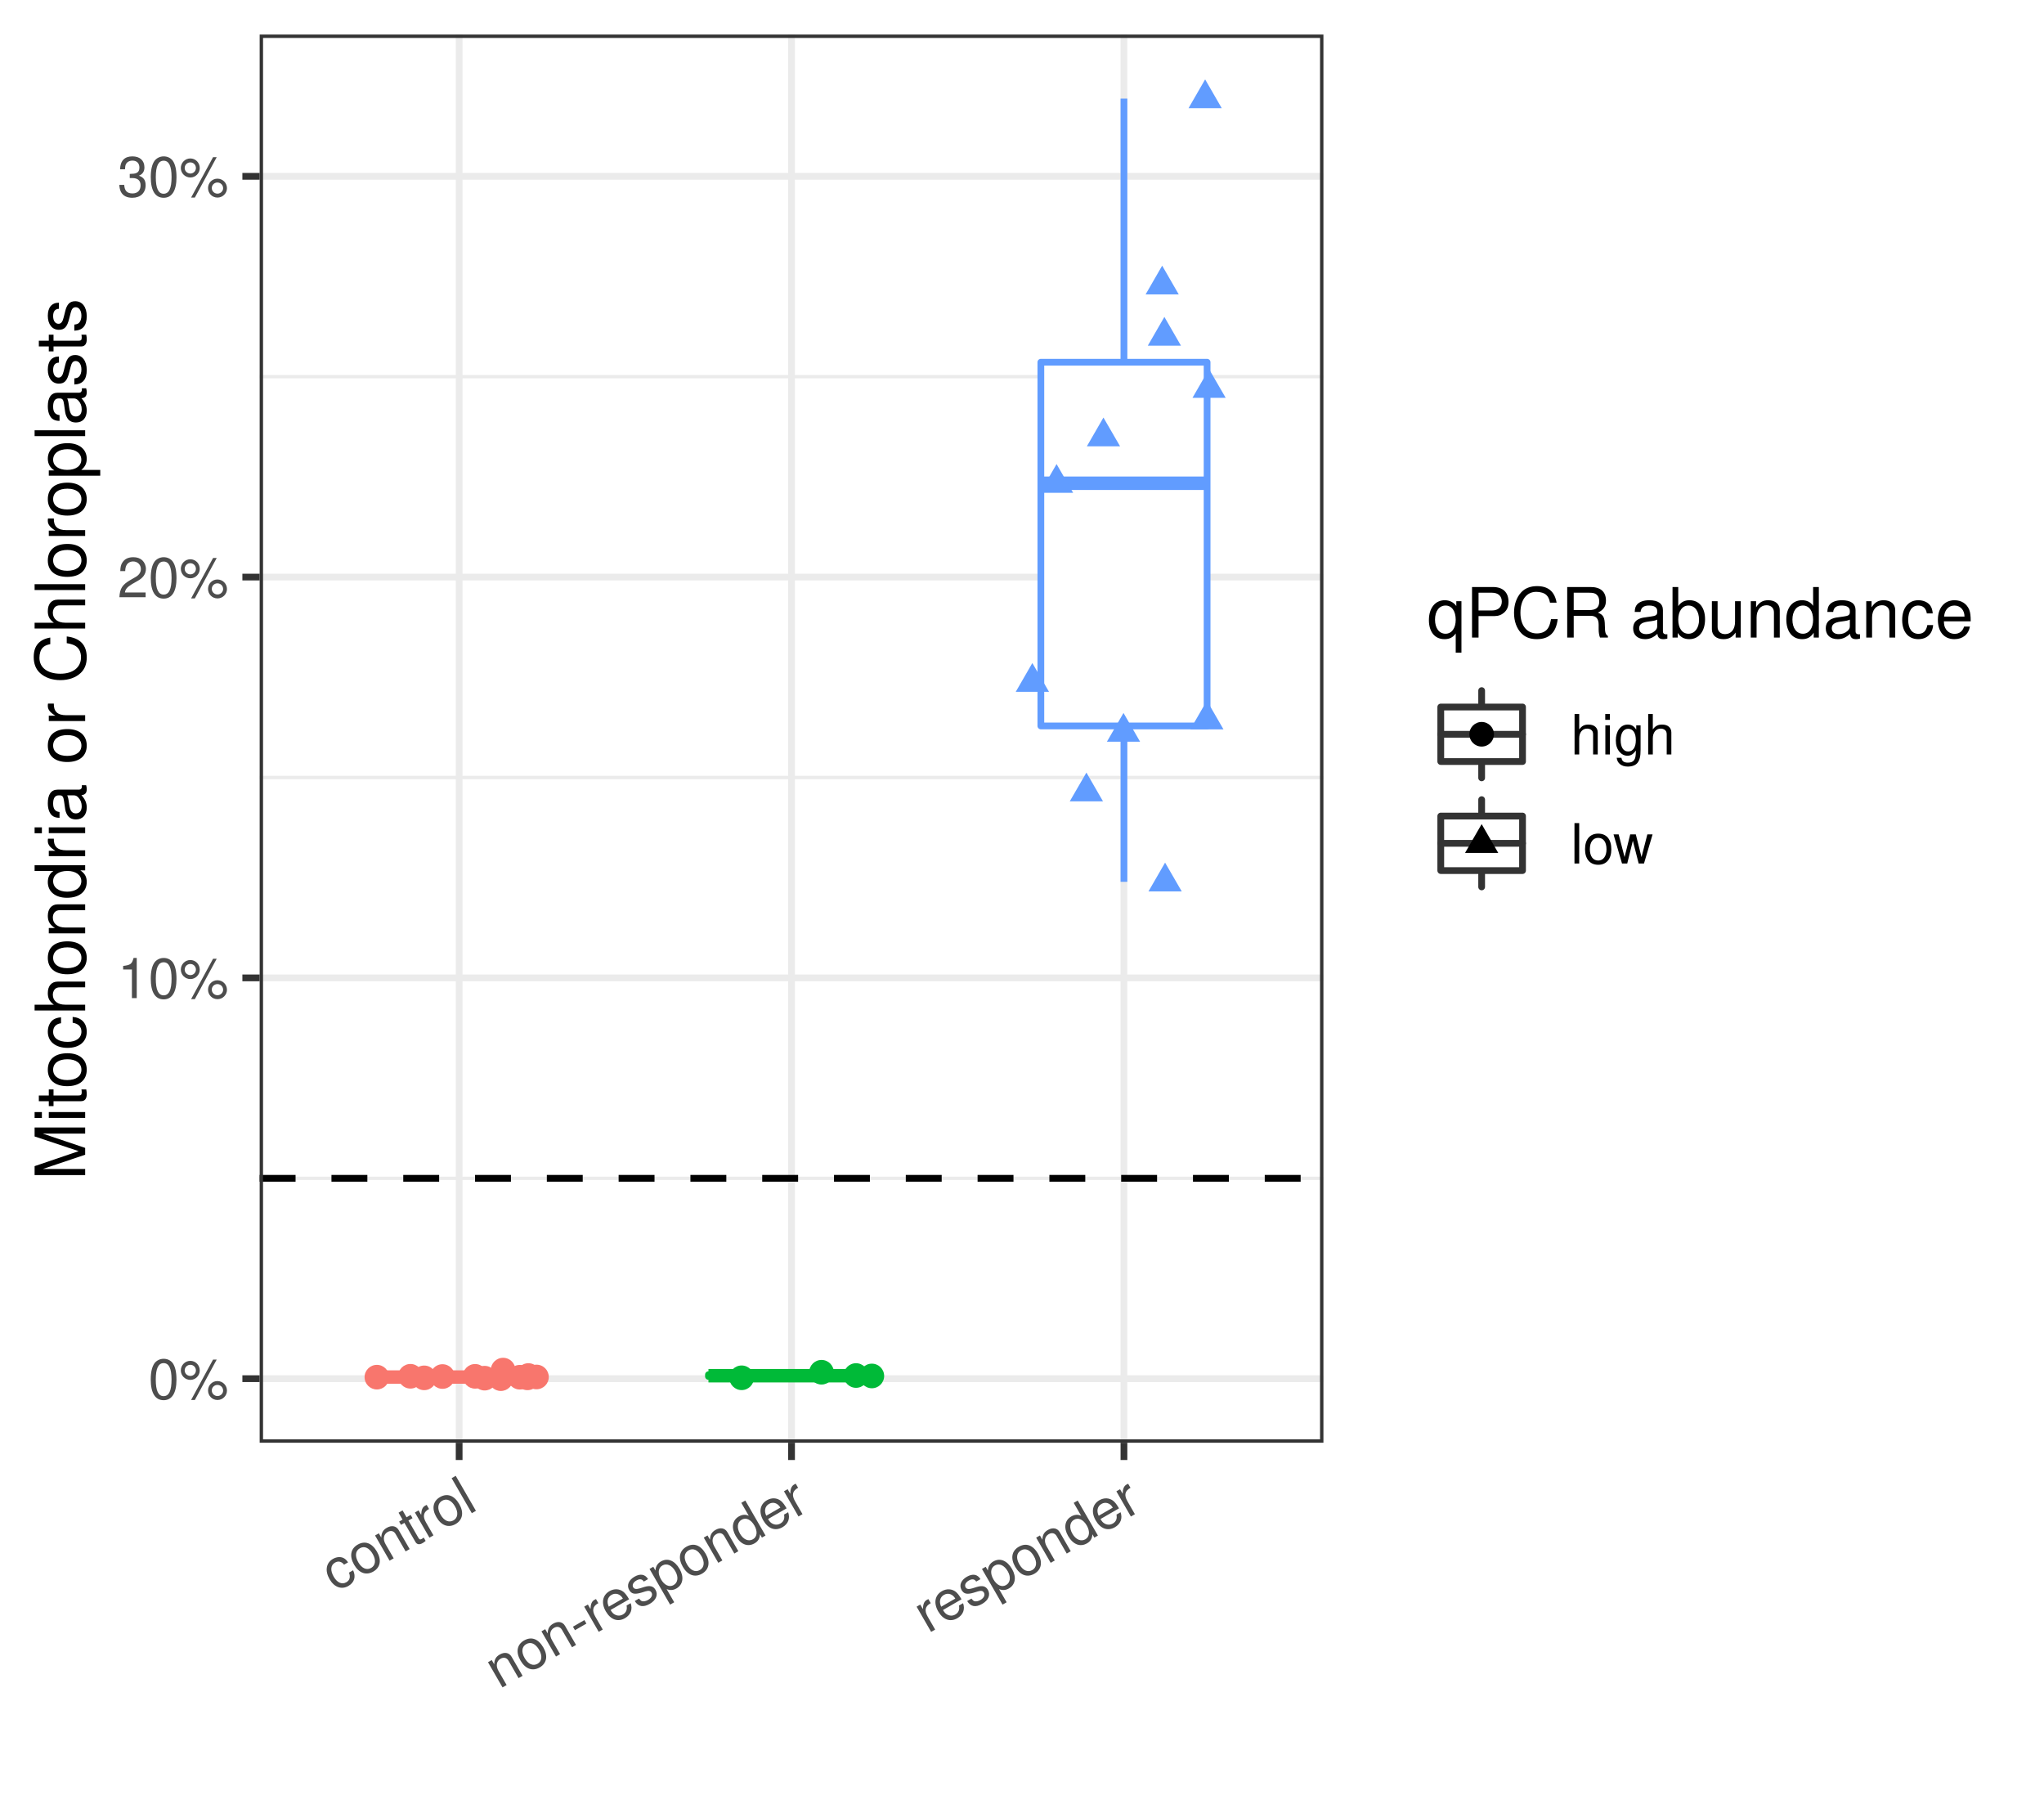
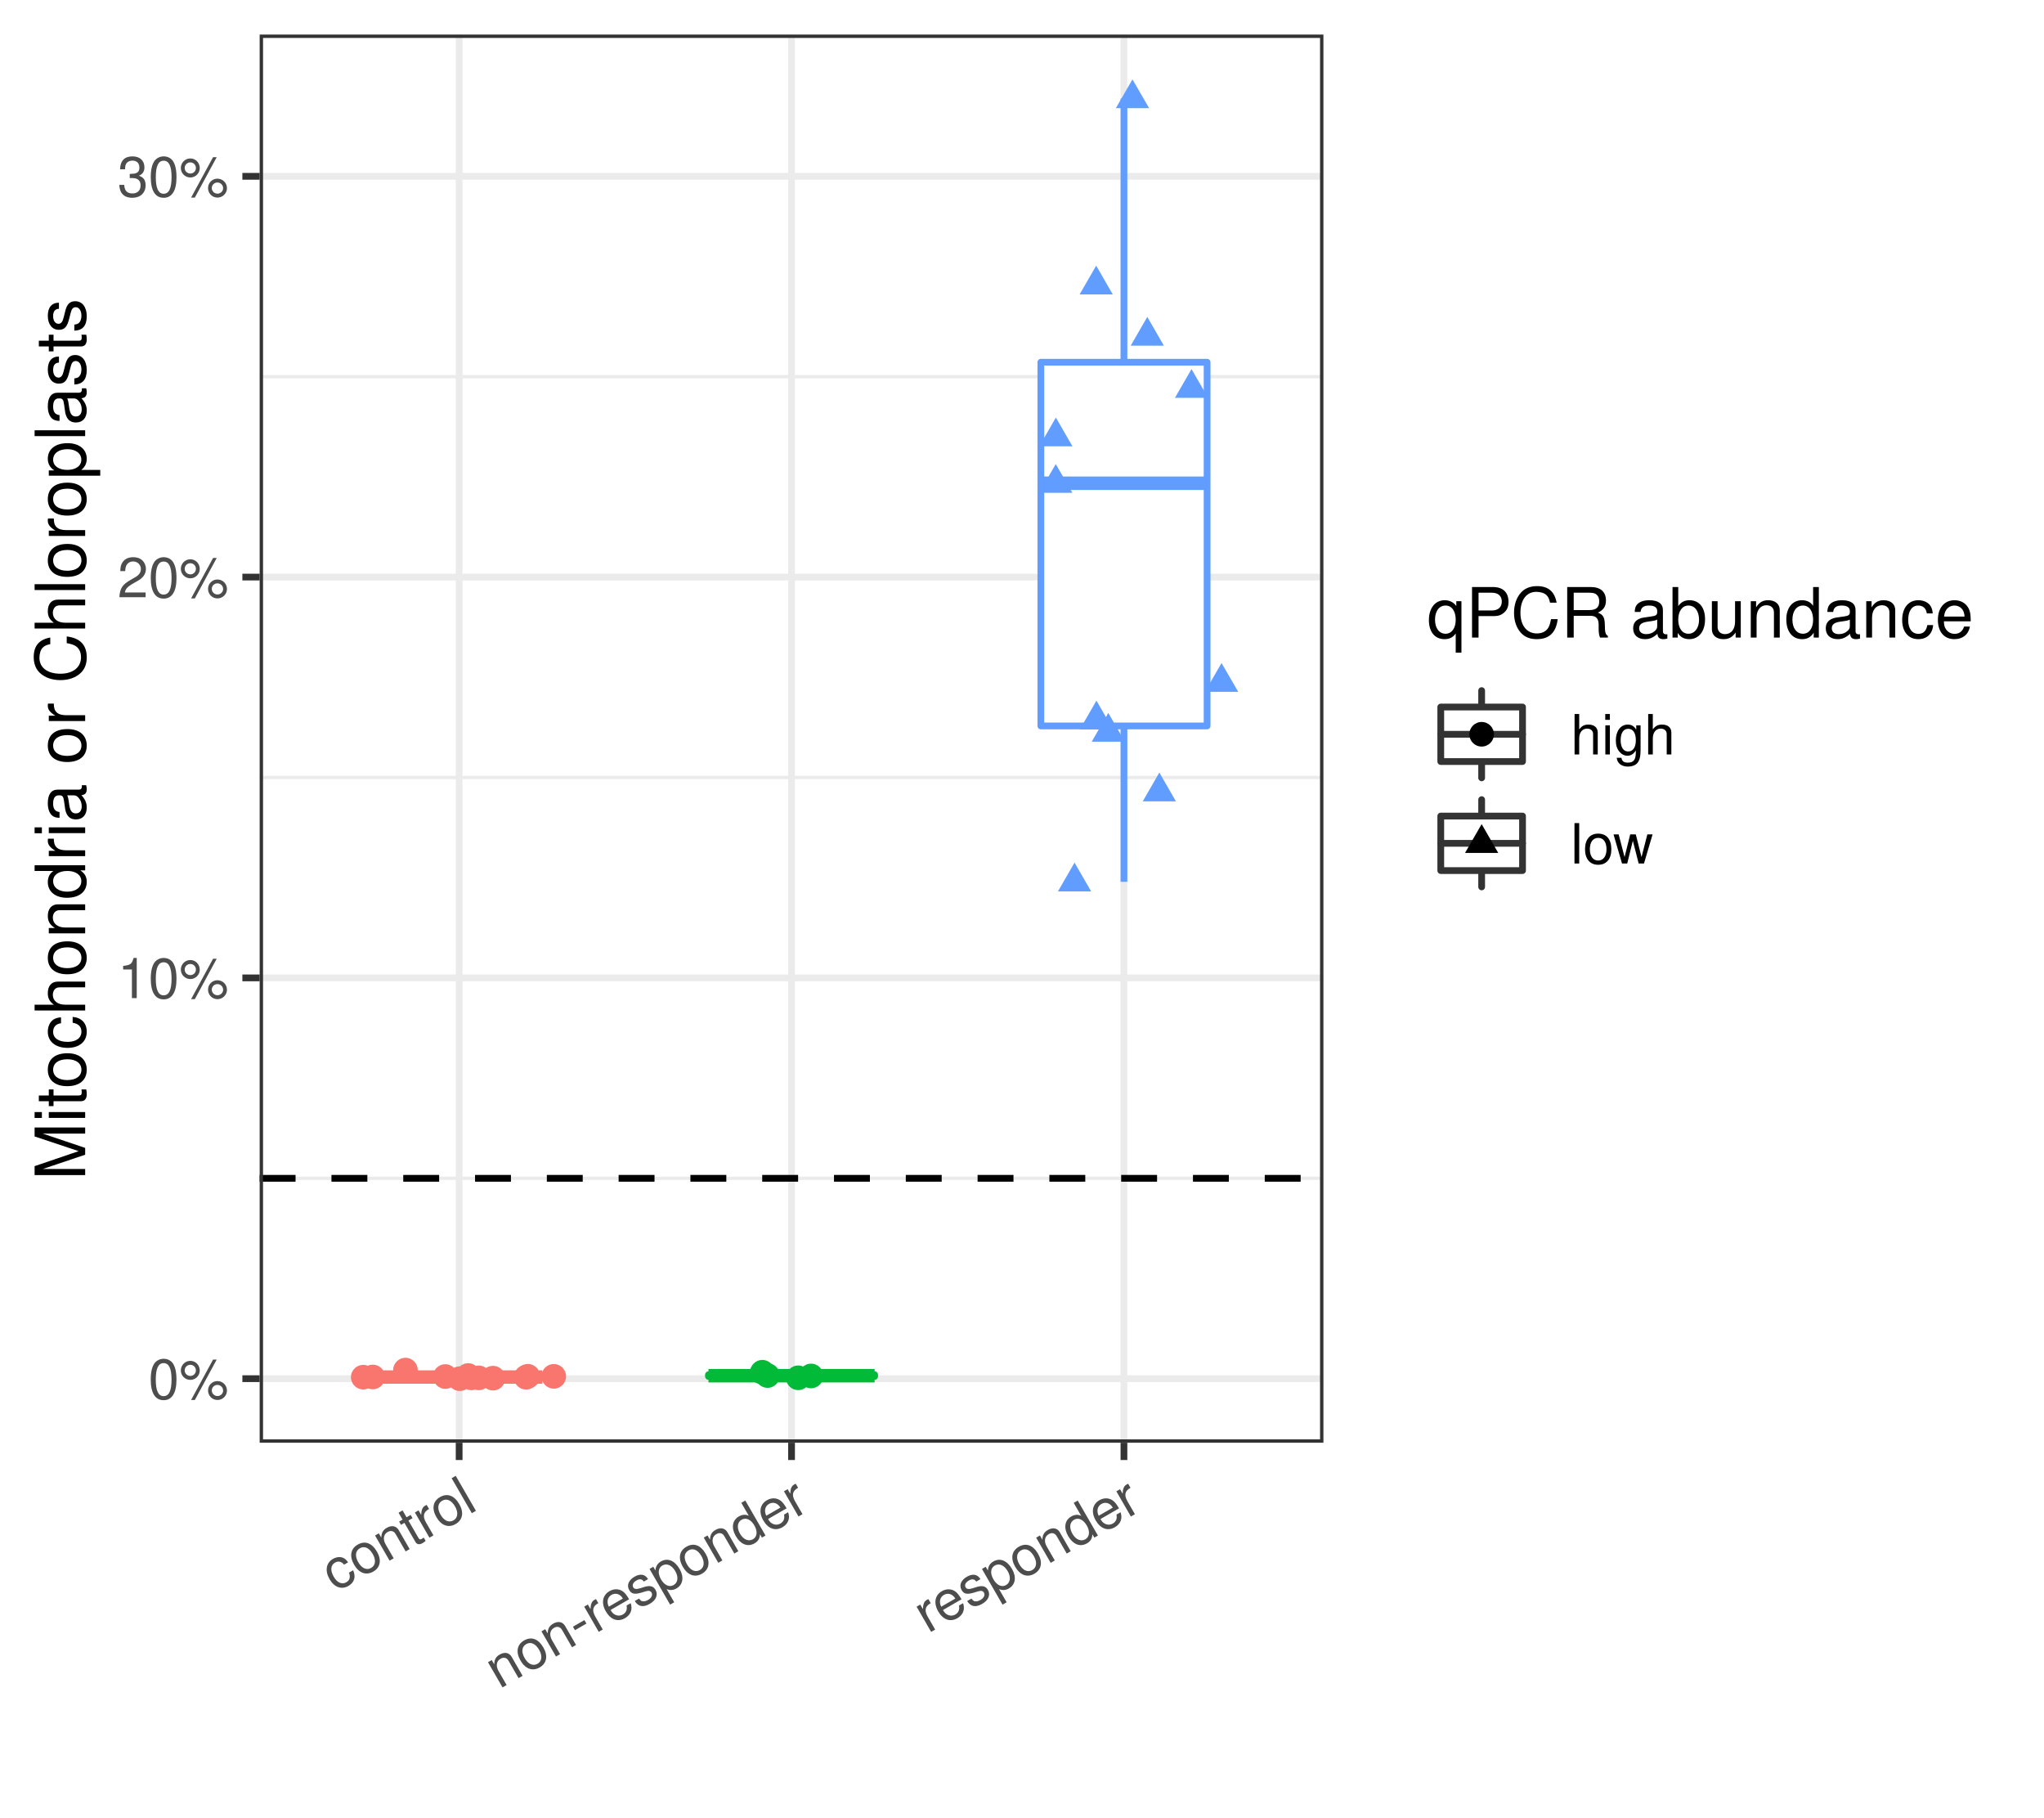
<svg xmlns="http://www.w3.org/2000/svg" viewBox="0 0 324.00 288.00">
  <defs>
    <style type="text/css">
    line, polyline, polygon, path, rect, circle {
      fill: none;
      stroke: #000000;
      stroke-linecap: round;
      stroke-linejoin: round;
      stroke-miterlimit: 10.00;
    }
  </style>
  </defs>
  <rect width="100%" height="100%" style="stroke: none; fill: #FFFFFF;" />
  <rect x="0.00" y="0.00" width="324.00" height="288.00" style="stroke-width: 1.07; stroke: #FFFFFF; fill: #FFFFFF;" />
  <defs>
    <clipPath id="cpNDEuMTZ8MjA5Ljc4fDIyOC42M3w1LjQ4">
      <rect x="41.16" y="5.48" width="168.62" height="223.15" />
    </clipPath>
  </defs>
  <rect x="41.16" y="5.48" width="168.62" height="223.15" style="stroke-width: 1.07; stroke: none; fill: #FFFFFF;" clip-path="url(#cpNDEuMTZ8MjA5Ljc4fDIyOC42M3w1LjQ4)" />
  <polyline points="41.16,186.73 209.78,186.73 " style="stroke-width: 0.53; stroke: #EBEBEB; stroke-linecap: butt;" clip-path="url(#cpNDEuMTZ8MjA5Ljc4fDIyOC42M3w1LjQ4)" />
  <polyline points="41.16,123.21 209.78,123.21 " style="stroke-width: 0.53; stroke: #EBEBEB; stroke-linecap: butt;" clip-path="url(#cpNDEuMTZ8MjA5Ljc4fDIyOC42M3w1LjQ4)" />
  <polyline points="41.16,59.69 209.78,59.69 " style="stroke-width: 0.53; stroke: #EBEBEB; stroke-linecap: butt;" clip-path="url(#cpNDEuMTZ8MjA5Ljc4fDIyOC42M3w1LjQ4)" />
  <polyline points="41.16,218.48 209.78,218.48 " style="stroke-width: 1.07; stroke: #EBEBEB; stroke-linecap: butt;" clip-path="url(#cpNDEuMTZ8MjA5Ljc4fDIyOC42M3w1LjQ4)" />
  <polyline points="41.16,154.97 209.78,154.97 " style="stroke-width: 1.07; stroke: #EBEBEB; stroke-linecap: butt;" clip-path="url(#cpNDEuMTZ8MjA5Ljc4fDIyOC42M3w1LjQ4)" />
  <polyline points="41.16,91.45 209.78,91.45 " style="stroke-width: 1.07; stroke: #EBEBEB; stroke-linecap: butt;" clip-path="url(#cpNDEuMTZ8MjA5Ljc4fDIyOC42M3w1LjQ4)" />
  <polyline points="41.16,27.94 209.78,27.94 " style="stroke-width: 1.07; stroke: #EBEBEB; stroke-linecap: butt;" clip-path="url(#cpNDEuMTZ8MjA5Ljc4fDIyOC42M3w1LjQ4)" />
  <polyline points="72.78,228.63 72.78,5.48 " style="stroke-width: 1.07; stroke: #EBEBEB; stroke-linecap: butt;" clip-path="url(#cpNDEuMTZ8MjA5Ljc4fDIyOC42M3w1LjQ4)" />
  <polyline points="125.47,228.63 125.47,5.48 " style="stroke-width: 1.07; stroke: #EBEBEB; stroke-linecap: butt;" clip-path="url(#cpNDEuMTZ8MjA5Ljc4fDIyOC42M3w1LjQ4)" />
  <polyline points="178.16,228.63 178.16,5.48 " style="stroke-width: 1.07; stroke: #EBEBEB; stroke-linecap: butt;" clip-path="url(#cpNDEuMTZ8MjA5Ljc4fDIyOC42M3w1LjQ4)" />
  <circle cx="72.78" cy="217.12" r="1.95" style="stroke-width: 0.71; stroke: none;" clip-path="url(#cpNDEuMTZ8MjA5Ljc4fDIyOC42M3w1LjQ4)" />
  <line x1="72.78" y1="218.11" x2="72.78" y2="217.98" style="stroke-width: 1.07; stroke: #F8766D; stroke-linecap: butt;" clip-path="url(#cpNDEuMTZ8MjA5Ljc4fDIyOC42M3w1LjQ4)" />
  <line x1="72.78" y1="218.35" x2="72.78" y2="218.48" style="stroke-width: 1.07; stroke: #F8766D; stroke-linecap: butt;" clip-path="url(#cpNDEuMTZ8MjA5Ljc4fDIyOC42M3w1LjQ4)" />
  <polygon points="59.60,218.11 59.60,218.35 85.95,218.35 85.95,218.11 59.60,218.11 " style="stroke-width: 1.07; stroke: #F8766D; fill: #FFFFFF;" clip-path="url(#cpNDEuMTZ8MjA5Ljc4fDIyOC42M3w1LjQ4)" />
  <line x1="59.60" y1="218.22" x2="85.95" y2="218.22" style="stroke-width: 2.13; stroke: #F8766D; stroke-linecap: butt;" clip-path="url(#cpNDEuMTZ8MjA5Ljc4fDIyOC42M3w1LjQ4)" />
  <line x1="125.47" y1="217.85" x2="125.47" y2="217.46" style="stroke-width: 1.07; stroke: #00BA38; stroke-linecap: butt;" clip-path="url(#cpNDEuMTZ8MjA5Ljc4fDIyOC42M3w1LjQ4)" />
  <line x1="125.47" y1="218.12" x2="125.47" y2="218.34" style="stroke-width: 1.07; stroke: #00BA38; stroke-linecap: butt;" clip-path="url(#cpNDEuMTZ8MjA5Ljc4fDIyOC42M3w1LjQ4)" />
  <polygon points="112.30,217.85 112.30,218.12 138.64,218.12 138.64,217.85 112.30,217.85 " style="stroke-width: 1.07; stroke: #00BA38; fill: #FFFFFF;" clip-path="url(#cpNDEuMTZ8MjA5Ljc4fDIyOC42M3w1LjQ4)" />
  <line x1="112.30" y1="218.01" x2="138.64" y2="218.01" style="stroke-width: 2.13; stroke: #00BA38; stroke-linecap: butt;" clip-path="url(#cpNDEuMTZ8MjA5Ljc4fDIyOC42M3w1LjQ4)" />
  <line x1="178.16" y1="57.40" x2="178.16" y2="15.62" style="stroke-width: 1.07; stroke: #619CFF; stroke-linecap: butt;" clip-path="url(#cpNDEuMTZ8MjA5Ljc4fDIyOC42M3w1LjQ4)" />
  <line x1="178.16" y1="115.04" x2="178.16" y2="139.74" style="stroke-width: 1.07; stroke: #619CFF; stroke-linecap: butt;" clip-path="url(#cpNDEuMTZ8MjA5Ljc4fDIyOC42M3w1LjQ4)" />
  <polygon points="164.99,57.40 164.99,115.04 191.34,115.04 191.34,57.40 164.99,57.40 " style="stroke-width: 1.07; stroke: #619CFF; fill: #FFFFFF;" clip-path="url(#cpNDEuMTZ8MjA5Ljc4fDIyOC42M3w1LjQ4)" />
  <line x1="164.99" y1="76.58" x2="191.34" y2="76.58" style="stroke-width: 2.13; stroke: #619CFF; stroke-linecap: butt;" clip-path="url(#cpNDEuMTZ8MjA5Ljc4fDIyOC42M3w1LjQ4)" />
-   <polygon points="178.09,112.98 180.72,117.54 175.46,117.54 " style="stroke-width: 0.71; stroke: none; fill: #619CFF;" clip-path="url(#cpNDEuMTZ8MjA5Ljc4fDIyOC42M3w1LjQ4)" />
-   <polygon points="174.91,66.17 177.55,70.73 172.28,70.73 " style="stroke-width: 0.71; stroke: none; fill: #619CFF;" clip-path="url(#cpNDEuMTZ8MjA5Ljc4fDIyOC42M3w1LjQ4)" />
-   <polygon points="184.22,42.10 186.85,46.66 181.59,46.66 " style="stroke-width: 0.71; stroke: none; fill: #619CFF;" clip-path="url(#cpNDEuMTZ8MjA5Ljc4fDIyOC42M3w1LjQ4)" />
-   <circle cx="138.20" cy="218.05" r="1.95" style="stroke-width: 0.71; stroke: none; fill: #00BA38;" clip-path="url(#cpNDEuMTZ8MjA5Ljc4fDIyOC42M3w1LjQ4)" />
-   <circle cx="130.22" cy="217.46" r="1.95" style="stroke-width: 0.71; stroke: none; fill: #00BA38;" clip-path="url(#cpNDEuMTZ8MjA5Ljc4fDIyOC42M3w1LjQ4)" />
-   <polygon points="184.68,136.70 187.32,141.26 182.05,141.26 " style="stroke-width: 0.71; stroke: none; fill: #619CFF;" clip-path="url(#cpNDEuMTZ8MjA5Ljc4fDIyOC42M3w1LjQ4)" />
-   <polygon points="184.57,50.22 187.20,54.78 181.94,54.78 " style="stroke-width: 0.71; stroke: none; fill: #619CFF;" clip-path="url(#cpNDEuMTZ8MjA5Ljc4fDIyOC42M3w1LjQ4)" />
-   <polygon points="191.65,58.49 194.29,63.05 189.02,63.05 " style="stroke-width: 0.71; stroke: none; fill: #619CFF;" clip-path="url(#cpNDEuMTZ8MjA5Ljc4fDIyOC42M3w1LjQ4)" />
-   <circle cx="75.31" cy="218.11" r="1.95" style="stroke-width: 0.71; stroke: none; fill: #F8766D;" clip-path="url(#cpNDEuMTZ8MjA5Ljc4fDIyOC42M3w1LjQ4)" />
-   <circle cx="59.74" cy="218.24" r="1.95" style="stroke-width: 0.71; stroke: none; fill: #F8766D;" clip-path="url(#cpNDEuMTZ8MjA5Ljc4fDIyOC42M3w1LjQ4)" />
-   <circle cx="83.61" cy="218.35" r="1.95" style="stroke-width: 0.71; stroke: none; fill: #F8766D;" clip-path="url(#cpNDEuMTZ8MjA5Ljc4fDIyOC42M3w1LjQ4)" />
-   <circle cx="70.14" cy="218.14" r="1.95" style="stroke-width: 0.71; stroke: none; fill: #F8766D;" clip-path="url(#cpNDEuMTZ8MjA5Ljc4fDIyOC42M3w1LjQ4)" />
-   <circle cx="85.04" cy="218.21" r="1.95" style="stroke-width: 0.71; stroke: none; fill: #F8766D;" clip-path="url(#cpNDEuMTZ8MjA5Ljc4fDIyOC42M3w1LjQ4)" />
-   <circle cx="67.24" cy="218.35" r="1.95" style="stroke-width: 0.71; stroke: none; fill: #F8766D;" clip-path="url(#cpNDEuMTZ8MjA5Ljc4fDIyOC42M3w1LjQ4)" />
-   <polygon points="191.31,111.03 193.94,115.59 188.68,115.59 " style="stroke-width: 0.71; stroke: none; fill: #619CFF;" clip-path="url(#cpNDEuMTZ8MjA5Ljc4fDIyOC42M3w1LjQ4)" />
-   <polygon points="167.48,73.54 170.11,78.10 164.85,78.10 " style="stroke-width: 0.71; stroke: none; fill: #619CFF;" clip-path="url(#cpNDEuMTZ8MjA5Ljc4fDIyOC42M3w1LjQ4)" />
-   <polygon points="191.03,12.58 193.66,17.14 188.40,17.14 " style="stroke-width: 0.71; stroke: none; fill: #619CFF;" clip-path="url(#cpNDEuMTZ8MjA5Ljc4fDIyOC42M3w1LjQ4)" />
-   <polygon points="163.64,105.07 166.28,109.63 161.01,109.63 " style="stroke-width: 0.71; stroke: none; fill: #619CFF;" clip-path="url(#cpNDEuMTZ8MjA5Ljc4fDIyOC42M3w1LjQ4)" />
-   <circle cx="135.69" cy="217.98" r="1.95" style="stroke-width: 0.71; stroke: none; fill: #00BA38;" clip-path="url(#cpNDEuMTZ8MjA5Ljc4fDIyOC42M3w1LjQ4)" />
-   <circle cx="117.56" cy="218.34" r="1.95" style="stroke-width: 0.71; stroke: none; fill: #00BA38;" clip-path="url(#cpNDEuMTZ8MjA5Ljc4fDIyOC42M3w1LjQ4)" />
-   <polygon points="172.21,122.43 174.84,126.99 169.57,126.99 " style="stroke-width: 0.71; stroke: none; fill: #619CFF;" clip-path="url(#cpNDEuMTZ8MjA5Ljc4fDIyOC42M3w1LjQ4)" />
-   <circle cx="83.76" cy="217.98" r="1.95" style="stroke-width: 0.71; stroke: none; fill: #F8766D;" clip-path="url(#cpNDEuMTZ8MjA5Ljc4fDIyOC42M3w1LjQ4)" />
-   <circle cx="79.75" cy="217.12" r="1.95" style="stroke-width: 0.71; stroke: none; fill: #F8766D;" clip-path="url(#cpNDEuMTZ8MjA5Ljc4fDIyOC42M3w1LjQ4)" />
-   <circle cx="65.06" cy="218.10" r="1.95" style="stroke-width: 0.71; stroke: none; fill: #F8766D;" clip-path="url(#cpNDEuMTZ8MjA5Ljc4fDIyOC42M3w1LjQ4)" />
-   <circle cx="82.40" cy="218.25" r="1.95" style="stroke-width: 0.71; stroke: none; fill: #F8766D;" clip-path="url(#cpNDEuMTZ8MjA5Ljc4fDIyOC42M3w1LjQ4)" />
-   <circle cx="79.39" cy="218.48" r="1.95" style="stroke-width: 0.71; stroke: none; fill: #F8766D;" clip-path="url(#cpNDEuMTZ8MjA5Ljc4fDIyOC42M3w1LjQ4)" />
-   <circle cx="76.82" cy="218.40" r="1.95" style="stroke-width: 0.71; stroke: none; fill: #F8766D;" clip-path="url(#cpNDEuMTZ8MjA5Ljc4fDIyOC42M3w1LjQ4)" />
+   <polygon points="175.68,112.98 178.31,117.54 173.05,117.54 " style="stroke-width: 0.71; stroke: none; fill: #619CFF;" clip-path="url(#cpNDEuMTZ8MjA5Ljc4fDIyOC42M3w1LjQ4)" />
+   <polygon points="167.37,66.17 170.00,70.73 164.74,70.73 " style="stroke-width: 0.71; stroke: none; fill: #619CFF;" clip-path="url(#cpNDEuMTZ8MjA5Ljc4fDIyOC42M3w1LjQ4)" />
+   <polygon points="173.76,42.10 176.39,46.66 171.13,46.66 " style="stroke-width: 0.71; stroke: none; fill: #619CFF;" clip-path="url(#cpNDEuMTZ8MjA5Ljc4fDIyOC42M3w1LjQ4)" />
+   <circle cx="128.56" cy="218.05" r="1.95" style="stroke-width: 0.71; stroke: none; fill: #00BA38;" clip-path="url(#cpNDEuMTZ8MjA5Ljc4fDIyOC42M3w1LjQ4)" />
+   <circle cx="120.84" cy="217.46" r="1.95" style="stroke-width: 0.71; stroke: none; fill: #00BA38;" clip-path="url(#cpNDEuMTZ8MjA5Ljc4fDIyOC42M3w1LjQ4)" />
+   <polygon points="170.33,136.70 172.96,141.26 167.70,141.26 " style="stroke-width: 0.71; stroke: none; fill: #619CFF;" clip-path="url(#cpNDEuMTZ8MjA5Ljc4fDIyOC42M3w1LjQ4)" />
+   <polygon points="181.86,50.22 184.49,54.78 179.23,54.78 " style="stroke-width: 0.71; stroke: none; fill: #619CFF;" clip-path="url(#cpNDEuMTZ8MjA5Ljc4fDIyOC42M3w1LjQ4)" />
+   <polygon points="188.87,58.49 191.50,63.05 186.24,63.05 " style="stroke-width: 0.71; stroke: none; fill: #619CFF;" clip-path="url(#cpNDEuMTZ8MjA5Ljc4fDIyOC42M3w1LjQ4)" />
+   <circle cx="87.78" cy="218.11" r="1.95" style="stroke-width: 0.71; stroke: none; fill: #F8766D;" clip-path="url(#cpNDEuMTZ8MjA5Ljc4fDIyOC42M3w1LjQ4)" />
+   <circle cx="57.58" cy="218.24" r="1.95" style="stroke-width: 0.71; stroke: none; fill: #F8766D;" clip-path="url(#cpNDEuMTZ8MjA5Ljc4fDIyOC42M3w1LjQ4)" />
+   <circle cx="75.89" cy="218.35" r="1.95" style="stroke-width: 0.71; stroke: none; fill: #F8766D;" clip-path="url(#cpNDEuMTZ8MjA5Ljc4fDIyOC42M3w1LjQ4)" />
+   <circle cx="70.59" cy="218.14" r="1.95" style="stroke-width: 0.71; stroke: none; fill: #F8766D;" clip-path="url(#cpNDEuMTZ8MjA5Ljc4fDIyOC42M3w1LjQ4)" />
+   <circle cx="59.09" cy="218.21" r="1.95" style="stroke-width: 0.71; stroke: none; fill: #F8766D;" clip-path="url(#cpNDEuMTZ8MjA5Ljc4fDIyOC42M3w1LjQ4)" />
+   <circle cx="74.73" cy="218.35" r="1.95" style="stroke-width: 0.71; stroke: none; fill: #F8766D;" clip-path="url(#cpNDEuMTZ8MjA5Ljc4fDIyOC42M3w1LjQ4)" />
+   <polygon points="173.80,111.03 176.44,115.59 171.17,115.59 " style="stroke-width: 0.71; stroke: none; fill: #619CFF;" clip-path="url(#cpNDEuMTZ8MjA5Ljc4fDIyOC42M3w1LjQ4)" />
+   <polygon points="167.35,73.54 169.98,78.10 164.71,78.10 " style="stroke-width: 0.71; stroke: none; fill: #619CFF;" clip-path="url(#cpNDEuMTZ8MjA5Ljc4fDIyOC42M3w1LjQ4)" />
+   <polygon points="179.51,12.58 182.15,17.14 176.88,17.14 " style="stroke-width: 0.71; stroke: none; fill: #619CFF;" clip-path="url(#cpNDEuMTZ8MjA5Ljc4fDIyOC42M3w1LjQ4)" />
+   <polygon points="193.63,105.07 196.27,109.63 191.00,109.63 " style="stroke-width: 0.71; stroke: none; fill: #619CFF;" clip-path="url(#cpNDEuMTZ8MjA5Ljc4fDIyOC42M3w1LjQ4)" />
+   <circle cx="121.66" cy="217.98" r="1.95" style="stroke-width: 0.71; stroke: none; fill: #00BA38;" clip-path="url(#cpNDEuMTZ8MjA5Ljc4fDIyOC42M3w1LjQ4)" />
+   <circle cx="126.53" cy="218.34" r="1.95" style="stroke-width: 0.71; stroke: none; fill: #00BA38;" clip-path="url(#cpNDEuMTZ8MjA5Ljc4fDIyOC42M3w1LjQ4)" />
+   <polygon points="183.77,122.43 186.40,126.99 181.14,126.99 " style="stroke-width: 0.71; stroke: none; fill: #619CFF;" clip-path="url(#cpNDEuMTZ8MjA5Ljc4fDIyOC42M3w1LjQ4)" />
+   <circle cx="74.21" cy="217.98" r="1.95" style="stroke-width: 0.71; stroke: none; fill: #F8766D;" clip-path="url(#cpNDEuMTZ8MjA5Ljc4fDIyOC42M3w1LjQ4)" />
+   <circle cx="64.27" cy="217.12" r="1.95" style="stroke-width: 0.71; stroke: none; fill: #F8766D;" clip-path="url(#cpNDEuMTZ8MjA5Ljc4fDIyOC42M3w1LjQ4)" />
+   <circle cx="83.66" cy="218.10" r="1.95" style="stroke-width: 0.71; stroke: none; fill: #F8766D;" clip-path="url(#cpNDEuMTZ8MjA5Ljc4fDIyOC42M3w1LjQ4)" />
+   <circle cx="83.39" cy="218.25" r="1.95" style="stroke-width: 0.71; stroke: none; fill: #F8766D;" clip-path="url(#cpNDEuMTZ8MjA5Ljc4fDIyOC42M3w1LjQ4)" />
+   <circle cx="72.88" cy="218.48" r="1.95" style="stroke-width: 0.71; stroke: none; fill: #F8766D;" clip-path="url(#cpNDEuMTZ8MjA5Ljc4fDIyOC42M3w1LjQ4)" />
+   <circle cx="78.15" cy="218.40" r="1.95" style="stroke-width: 0.71; stroke: none; fill: #F8766D;" clip-path="url(#cpNDEuMTZ8MjA5Ljc4fDIyOC42M3w1LjQ4)" />
  <line x1="41.16" y1="186.73" x2="209.78" y2="186.73" style="stroke-width: 1.07; stroke-dasharray: 5.69,5.69; stroke-linecap: butt;" clip-path="url(#cpNDEuMTZ8MjA5Ljc4fDIyOC42M3w1LjQ4)" />
  <rect x="41.16" y="5.48" width="168.62" height="223.15" style="stroke-width: 1.07; stroke: #333333;" clip-path="url(#cpNDEuMTZ8MjA5Ljc4fDIyOC42M3w1LjQ4)" />
  <defs>
    <clipPath id="cpMC4wMHwzMjQuMDB8Mjg4LjAwfDAuMDA=">
      <rect x="0.00" y="0.00" width="324.00" height="288.00" />
    </clipPath>
  </defs>
  <g clip-path="url(#cpMC4wMHwzMjQuMDB8Mjg4LjAwfDAuMDA=)">
    <text x="23.52" y="221.69" style="font-size: 8.80px; fill: #4D4D4D; font-family: Nimbus Sans L;" textLength="12.71px" lengthAdjust="spacingAndGlyphs">0%</text>
  </g>
  <g clip-path="url(#cpMC4wMHwzMjQuMDB8Mjg4LjAwfDAuMDA=)">
    <text x="18.63" y="158.17" style="font-size: 8.80px; fill: #4D4D4D; font-family: Nimbus Sans L;" textLength="17.60px" lengthAdjust="spacingAndGlyphs">10%</text>
  </g>
  <g clip-path="url(#cpMC4wMHwzMjQuMDB8Mjg4LjAwfDAuMDA=)">
    <text x="18.63" y="94.66" style="font-size: 8.80px; fill: #4D4D4D; font-family: Nimbus Sans L;" textLength="17.60px" lengthAdjust="spacingAndGlyphs">20%</text>
  </g>
  <g clip-path="url(#cpMC4wMHwzMjQuMDB8Mjg4LjAwfDAuMDA=)">
    <text x="18.63" y="31.14" style="font-size: 8.80px; fill: #4D4D4D; font-family: Nimbus Sans L;" textLength="17.60px" lengthAdjust="spacingAndGlyphs">30%</text>
  </g>
  <polyline points="38.42,218.48 41.16,218.48 " style="stroke-width: 1.07; stroke: #333333; stroke-linecap: butt;" clip-path="url(#cpMC4wMHwzMjQuMDB8Mjg4LjAwfDAuMDA=)" />
  <polyline points="38.42,154.97 41.16,154.97 " style="stroke-width: 1.07; stroke: #333333; stroke-linecap: butt;" clip-path="url(#cpMC4wMHwzMjQuMDB8Mjg4LjAwfDAuMDA=)" />
  <polyline points="38.42,91.45 41.16,91.45 " style="stroke-width: 1.07; stroke: #333333; stroke-linecap: butt;" clip-path="url(#cpMC4wMHwzMjQuMDB8Mjg4LjAwfDAuMDA=)" />
  <polyline points="38.42,27.94 41.16,27.94 " style="stroke-width: 1.07; stroke: #333333; stroke-linecap: butt;" clip-path="url(#cpMC4wMHwzMjQuMDB8Mjg4LjAwfDAuMDA=)" />
  <polyline points="72.78,231.37 72.78,228.63 " style="stroke-width: 1.07; stroke: #333333; stroke-linecap: butt;" clip-path="url(#cpMC4wMHwzMjQuMDB8Mjg4LjAwfDAuMDA=)" />
  <polyline points="125.47,231.37 125.47,228.63 " style="stroke-width: 1.07; stroke: #333333; stroke-linecap: butt;" clip-path="url(#cpMC4wMHwzMjQuMDB8Mjg4LjAwfDAuMDA=)" />
  <polyline points="178.16,231.37 178.16,228.63 " style="stroke-width: 1.07; stroke: #333333; stroke-linecap: butt;" clip-path="url(#cpMC4wMHwzMjQuMDB8Mjg4LjAwfDAuMDA=)" />
  <g clip-path="url(#cpMC4wMHwzMjQuMDB8Mjg4LjAwfDAuMDA=)">
    <text transform="translate(53.12,252.31) rotate(-30)" style="font-size: 8.80px; fill: #4D4D4D; font-family: Nimbus Sans L;" textLength="26.40px" lengthAdjust="spacingAndGlyphs">control</text>
  </g>
  <g clip-path="url(#cpMC4wMHwzMjQuMDB8Mjg4LjAwfDAuMDA=)">
    <text transform="translate(79.13,267.71) rotate(-30)" style="font-size: 8.80px; fill: #4D4D4D; font-family: Nimbus Sans L;" textLength="57.21px" lengthAdjust="spacingAndGlyphs">non-responder</text>
  </g>
  <g clip-path="url(#cpMC4wMHwzMjQuMDB8Mjg4LjAwfDAuMDA=)">
    <text transform="translate(147.07,258.91) rotate(-30)" style="font-size: 8.80px; fill: #4D4D4D; font-family: Nimbus Sans L;" textLength="39.60px" lengthAdjust="spacingAndGlyphs">responder</text>
  </g>
  <g clip-path="url(#cpMC4wMHwzMjQuMDB8Mjg4LjAwfDAuMDA=)">
    <text transform="translate(13.50,187.05) rotate(-90)" style="font-size: 11.00px; font-family: Nimbus Sans L;" textLength="139.98px" lengthAdjust="spacingAndGlyphs">Mitochondria or Chloroplasts</text>
  </g>
  <rect x="220.74" y="86.35" width="97.78" height="61.40" style="stroke-width: 1.07; stroke: none; fill: #FFFFFF;" clip-path="url(#cpMC4wMHwzMjQuMDB8Mjg4LjAwfDAuMDA=)" />
  <g clip-path="url(#cpMC4wMHwzMjQuMDB8Mjg4LjAwfDAuMDA=)">
    <text x="226.22" y="101.04" style="font-size: 11.00px; font-family: Nimbus Sans L;" textLength="86.82px" lengthAdjust="spacingAndGlyphs">qPCR abundance</text>
  </g>
  <rect x="226.22" y="107.72" width="17.28" height="17.28" style="stroke-width: 1.07; stroke: none; fill: #FFFFFF;" clip-path="url(#cpMC4wMHwzMjQuMDB8Mjg4LjAwfDAuMDA=)" />
  <polyline points="234.86,123.27 234.86,120.68 " style="stroke-width: 1.07; stroke: #333333;" clip-path="url(#cpMC4wMHwzMjQuMDB8Mjg4LjAwfDAuMDA=)" />
  <polyline points="234.86,112.04 234.86,109.44 " style="stroke-width: 1.07; stroke: #333333;" clip-path="url(#cpMC4wMHwzMjQuMDB8Mjg4LjAwfDAuMDA=)" />
  <rect x="228.38" y="112.04" width="12.96" height="8.64" style="stroke-width: 1.07; stroke: #333333; fill: #FFFFFF;" clip-path="url(#cpMC4wMHwzMjQuMDB8Mjg4LjAwfDAuMDA=)" />
  <polyline points="228.38,116.36 241.34,116.36 " style="stroke-width: 1.07; stroke: #333333;" clip-path="url(#cpMC4wMHwzMjQuMDB8Mjg4LjAwfDAuMDA=)" />
  <circle cx="234.86" cy="116.36" r="1.95" style="stroke-width: 0.71; stroke: none; fill: #000000;" clip-path="url(#cpMC4wMHwzMjQuMDB8Mjg4LjAwfDAuMDA=)" />
  <rect x="226.22" y="125.00" width="17.28" height="17.28" style="stroke-width: 1.07; stroke: none; fill: #FFFFFF;" clip-path="url(#cpMC4wMHwzMjQuMDB8Mjg4LjAwfDAuMDA=)" />
  <polyline points="234.86,140.55 234.86,137.96 " style="stroke-width: 1.07; stroke: #333333;" clip-path="url(#cpMC4wMHwzMjQuMDB8Mjg4LjAwfDAuMDA=)" />
  <polyline points="234.86,129.32 234.86,126.72 " style="stroke-width: 1.07; stroke: #333333;" clip-path="url(#cpMC4wMHwzMjQuMDB8Mjg4LjAwfDAuMDA=)" />
  <rect x="228.38" y="129.32" width="12.96" height="8.64" style="stroke-width: 1.07; stroke: #333333; fill: #FFFFFF;" clip-path="url(#cpMC4wMHwzMjQuMDB8Mjg4LjAwfDAuMDA=)" />
  <polyline points="228.38,133.64 241.34,133.64 " style="stroke-width: 1.07; stroke: #333333;" clip-path="url(#cpMC4wMHwzMjQuMDB8Mjg4LjAwfDAuMDA=)" />
  <polygon points="234.86,130.60 237.49,135.16 232.23,135.16 " style="stroke-width: 0.71; stroke: none; fill: #000000;" clip-path="url(#cpMC4wMHwzMjQuMDB8Mjg4LjAwfDAuMDA=)" />
  <g clip-path="url(#cpMC4wMHwzMjQuMDB8Mjg4LjAwfDAuMDA=)">
    <text x="248.98" y="119.56" style="font-size: 8.80px; font-family: Nimbus Sans L;" textLength="16.63px" lengthAdjust="spacingAndGlyphs">high</text>
  </g>
  <g clip-path="url(#cpMC4wMHwzMjQuMDB8Mjg4LjAwfDAuMDA=)">
    <text x="248.98" y="136.84" style="font-size: 8.80px; font-family: Nimbus Sans L;" textLength="13.20px" lengthAdjust="spacingAndGlyphs">low</text>
  </g>
</svg>
